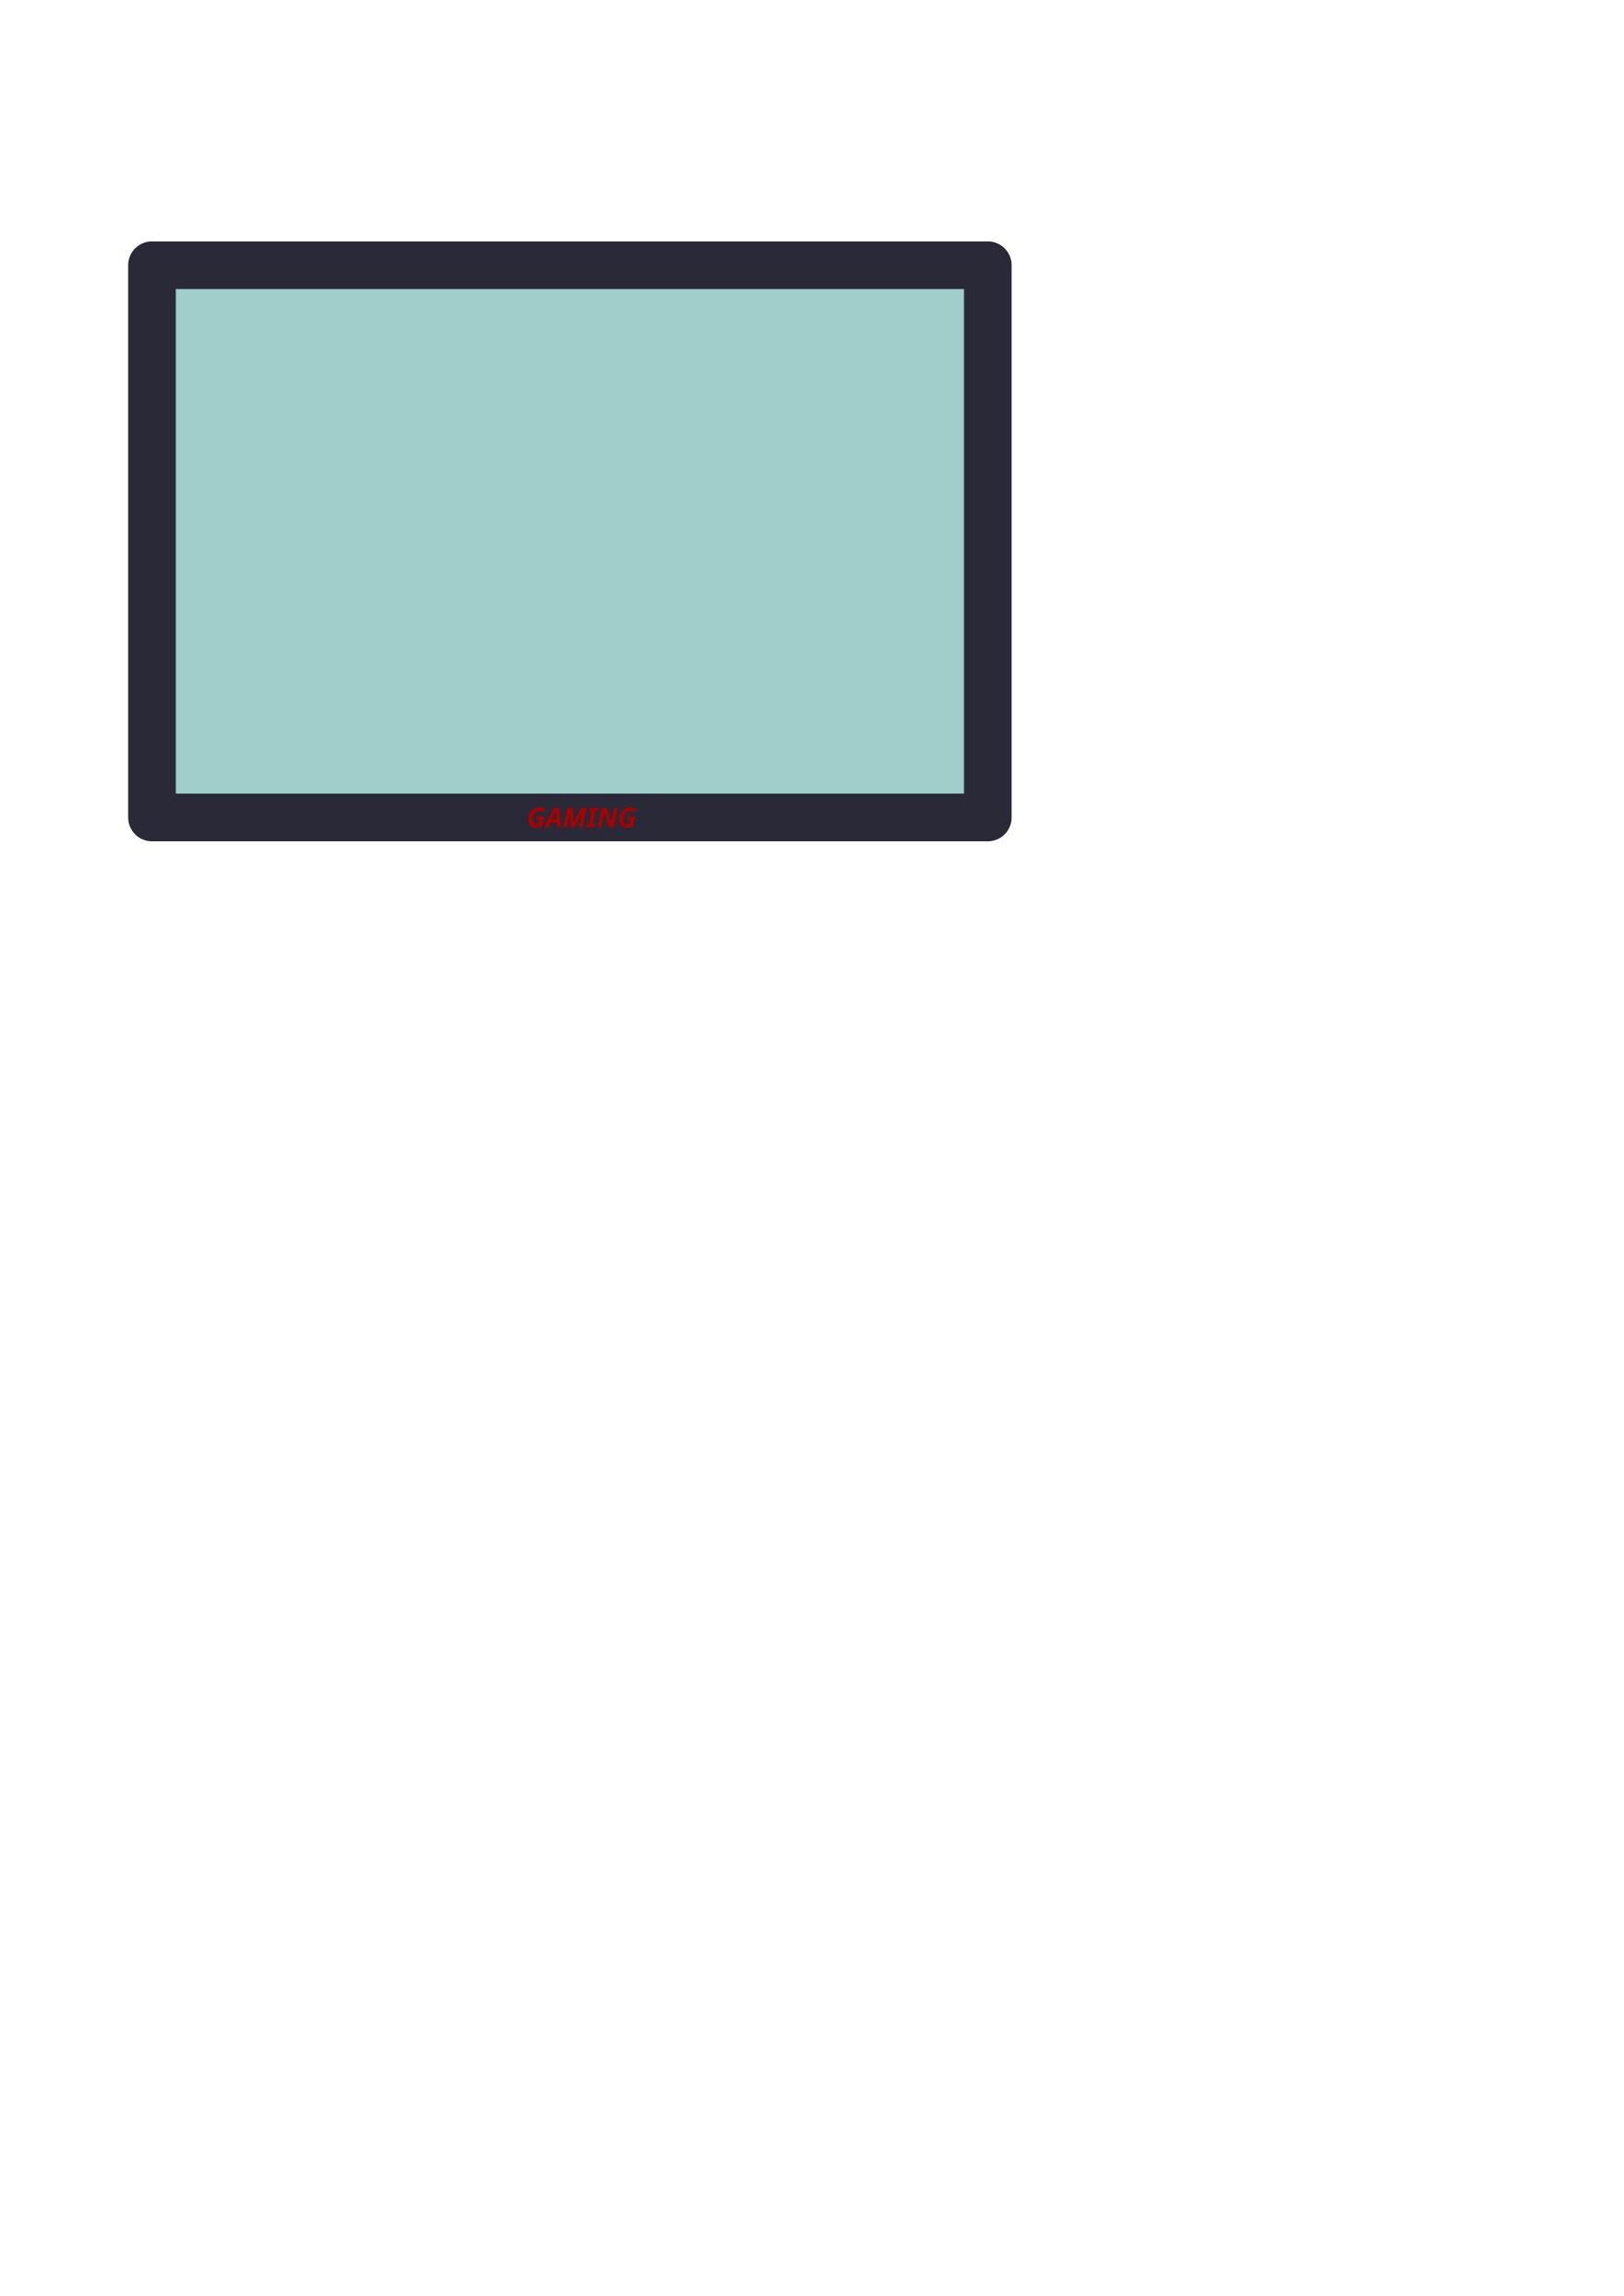
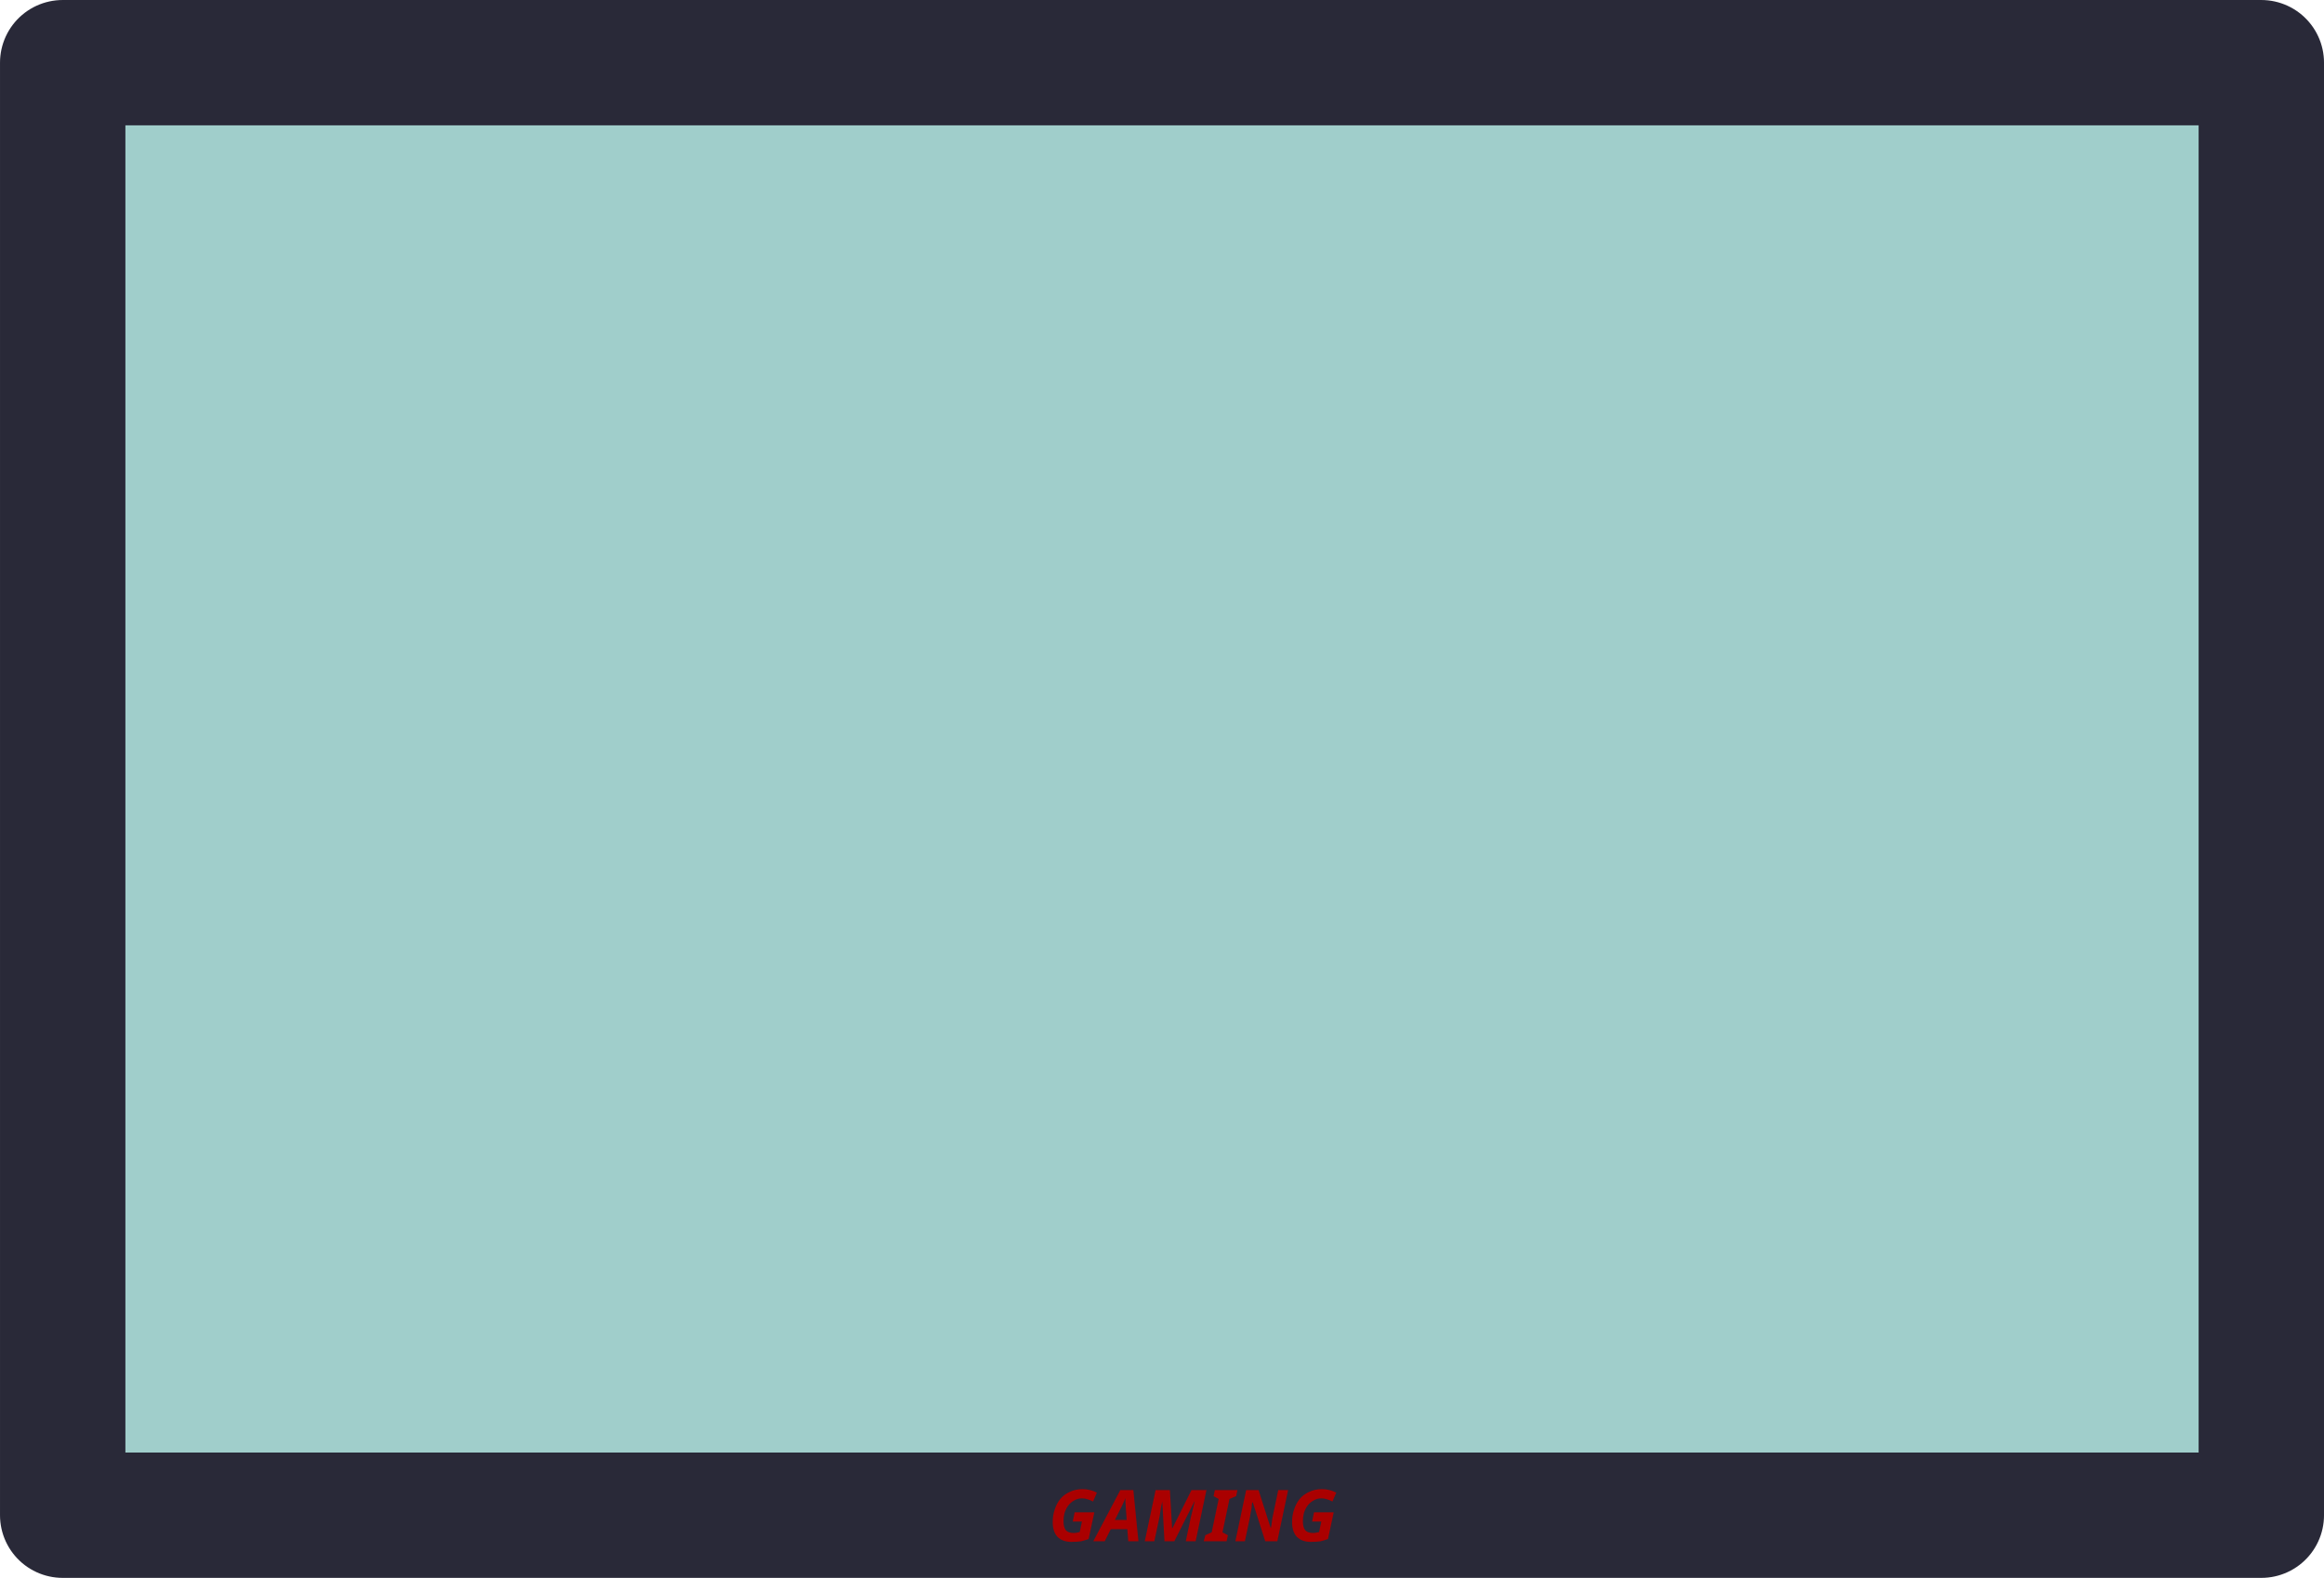
- <svg xmlns="http://www.w3.org/2000/svg" width="210mm" height="297mm" viewBox="0 0 210 297" version="1.1" id="svg8">
+ <svg xmlns="http://www.w3.org/2000/svg" width="114.266mm" height="77.603mm" viewBox="0 0 114.266 77.603" version="1.1" id="svg8">
  <defs id="defs2" />
-   <g id="layer1">
-     <rect style="fill:#a0cecb;fill-opacity:1;stroke:#292938;stroke-width:6.165;stroke-linejoin:round;stroke-miterlimit:4;stroke-dasharray:none;stroke-opacity:1" id="rect819" width="108.101" height="71.438" x="19.655" y="34.307" />
-     <text xml:space="preserve" style="font-style:italic;font-variant:normal;font-weight:bold;font-stretch:normal;font-size:3.528px;line-height:1.25;font-family:Carlito;-inkscape-font-specification:'Carlito, Bold Italic';font-variant-ligatures:normal;font-variant-caps:normal;font-variant-numeric:normal;font-feature-settings:normal;text-align:start;letter-spacing:0px;word-spacing:0px;writing-mode:lr-tb;text-anchor:start;fill:#000000;fill-opacity:1;stroke:none;stroke-width:0.265" x="60.67" y="104.7" id="text827">
-       <tspan id="tspan825" x="60.67" y="107.786" style="stroke-width:0.265" />
-     </text>
-     <text xml:space="preserve" style="font-style:italic;font-variant:normal;font-weight:bold;font-stretch:normal;font-size:3.528px;line-height:1.25;font-family:Carlito;-inkscape-font-specification:'Carlito, Bold Italic';font-variant-ligatures:normal;font-variant-caps:normal;font-variant-numeric:normal;font-feature-settings:normal;text-align:start;letter-spacing:0px;word-spacing:0px;writing-mode:lr-tb;text-anchor:start;fill:#aa0000;fill-opacity:1;stroke:none;stroke-width:0.265" x="68.112" y="107.027" id="text831">
-       <tspan id="tspan829" x="68.112" y="107.027" style="fill:#aa0000;stroke-width:0.265">GAMING</tspan>
+   <g id="layer1" transform="translate(-35.47107,-44.83119)">
+     <rect style="fill:#a0cecb;fill-opacity:1;stroke:#292938;stroke-width:6.165;stroke-linejoin:round;stroke-miterlimit:4;stroke-dasharray:none;stroke-opacity:1" id="rect819" width="108.101" height="71.438" x="38.554" y="47.914" />
+     <text xml:space="preserve" style="font-style:italic;font-variant:normal;font-weight:bold;font-stretch:normal;font-size:3.528px;line-height:1.25;font-family:Carlito;-inkscape-font-specification:'Carlito, Bold Italic';font-variant-ligatures:normal;font-variant-caps:normal;font-variant-numeric:normal;font-feature-settings:normal;text-align:start;letter-spacing:0px;word-spacing:0px;writing-mode:lr-tb;text-anchor:start;fill:#000000;fill-opacity:1;stroke:none;stroke-width:0.265" x="60.67" y="104.7" id="text827" />
+     <text xml:space="preserve" style="font-style:italic;font-variant:normal;font-weight:bold;font-stretch:normal;font-size:3.528px;line-height:1.25;font-family:Carlito;-inkscape-font-specification:'Carlito, Bold Italic';font-variant-ligatures:normal;font-variant-caps:normal;font-variant-numeric:normal;font-feature-settings:normal;text-align:start;letter-spacing:0px;word-spacing:0px;writing-mode:lr-tb;text-anchor:start;fill:#aa0000;fill-opacity:1;stroke:none;stroke-width:0.265" x="87.011" y="120.634" id="text831">
+       <tspan id="tspan829" x="87.011" y="120.634" style="fill:#aa0000;stroke-width:0.265">GAMING</tspan>
    </text>
  </g>
</svg>
